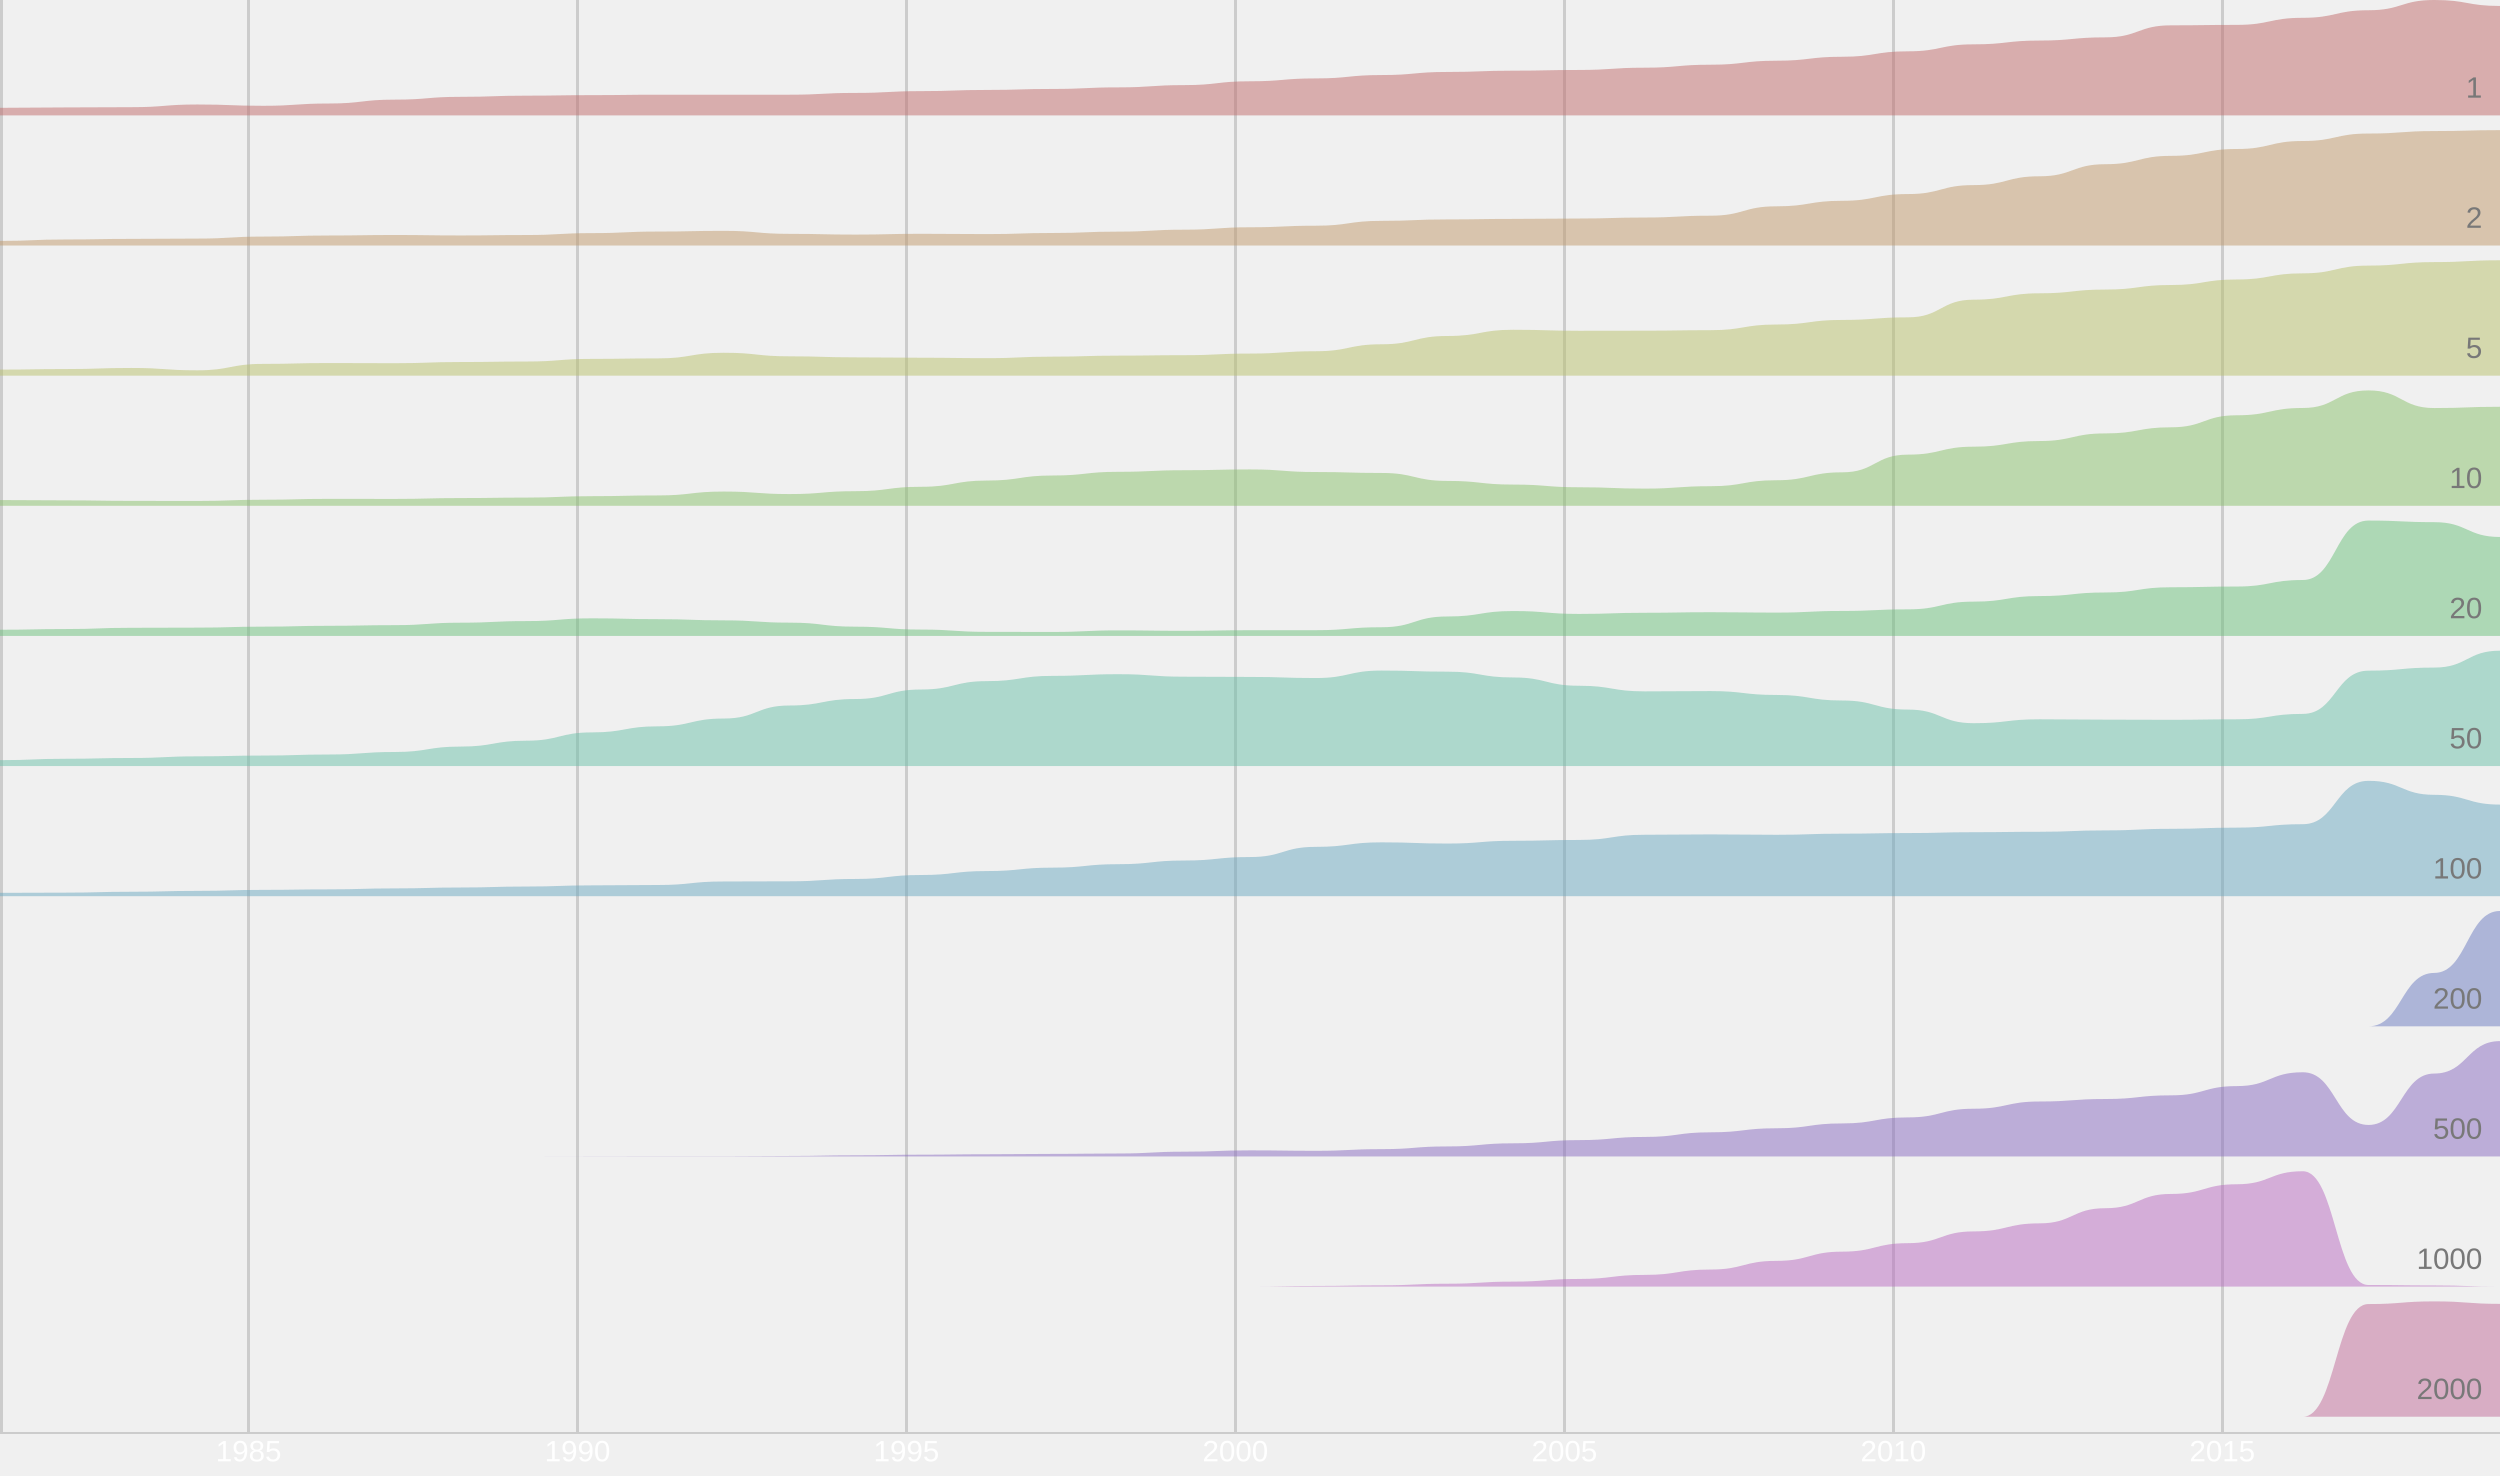
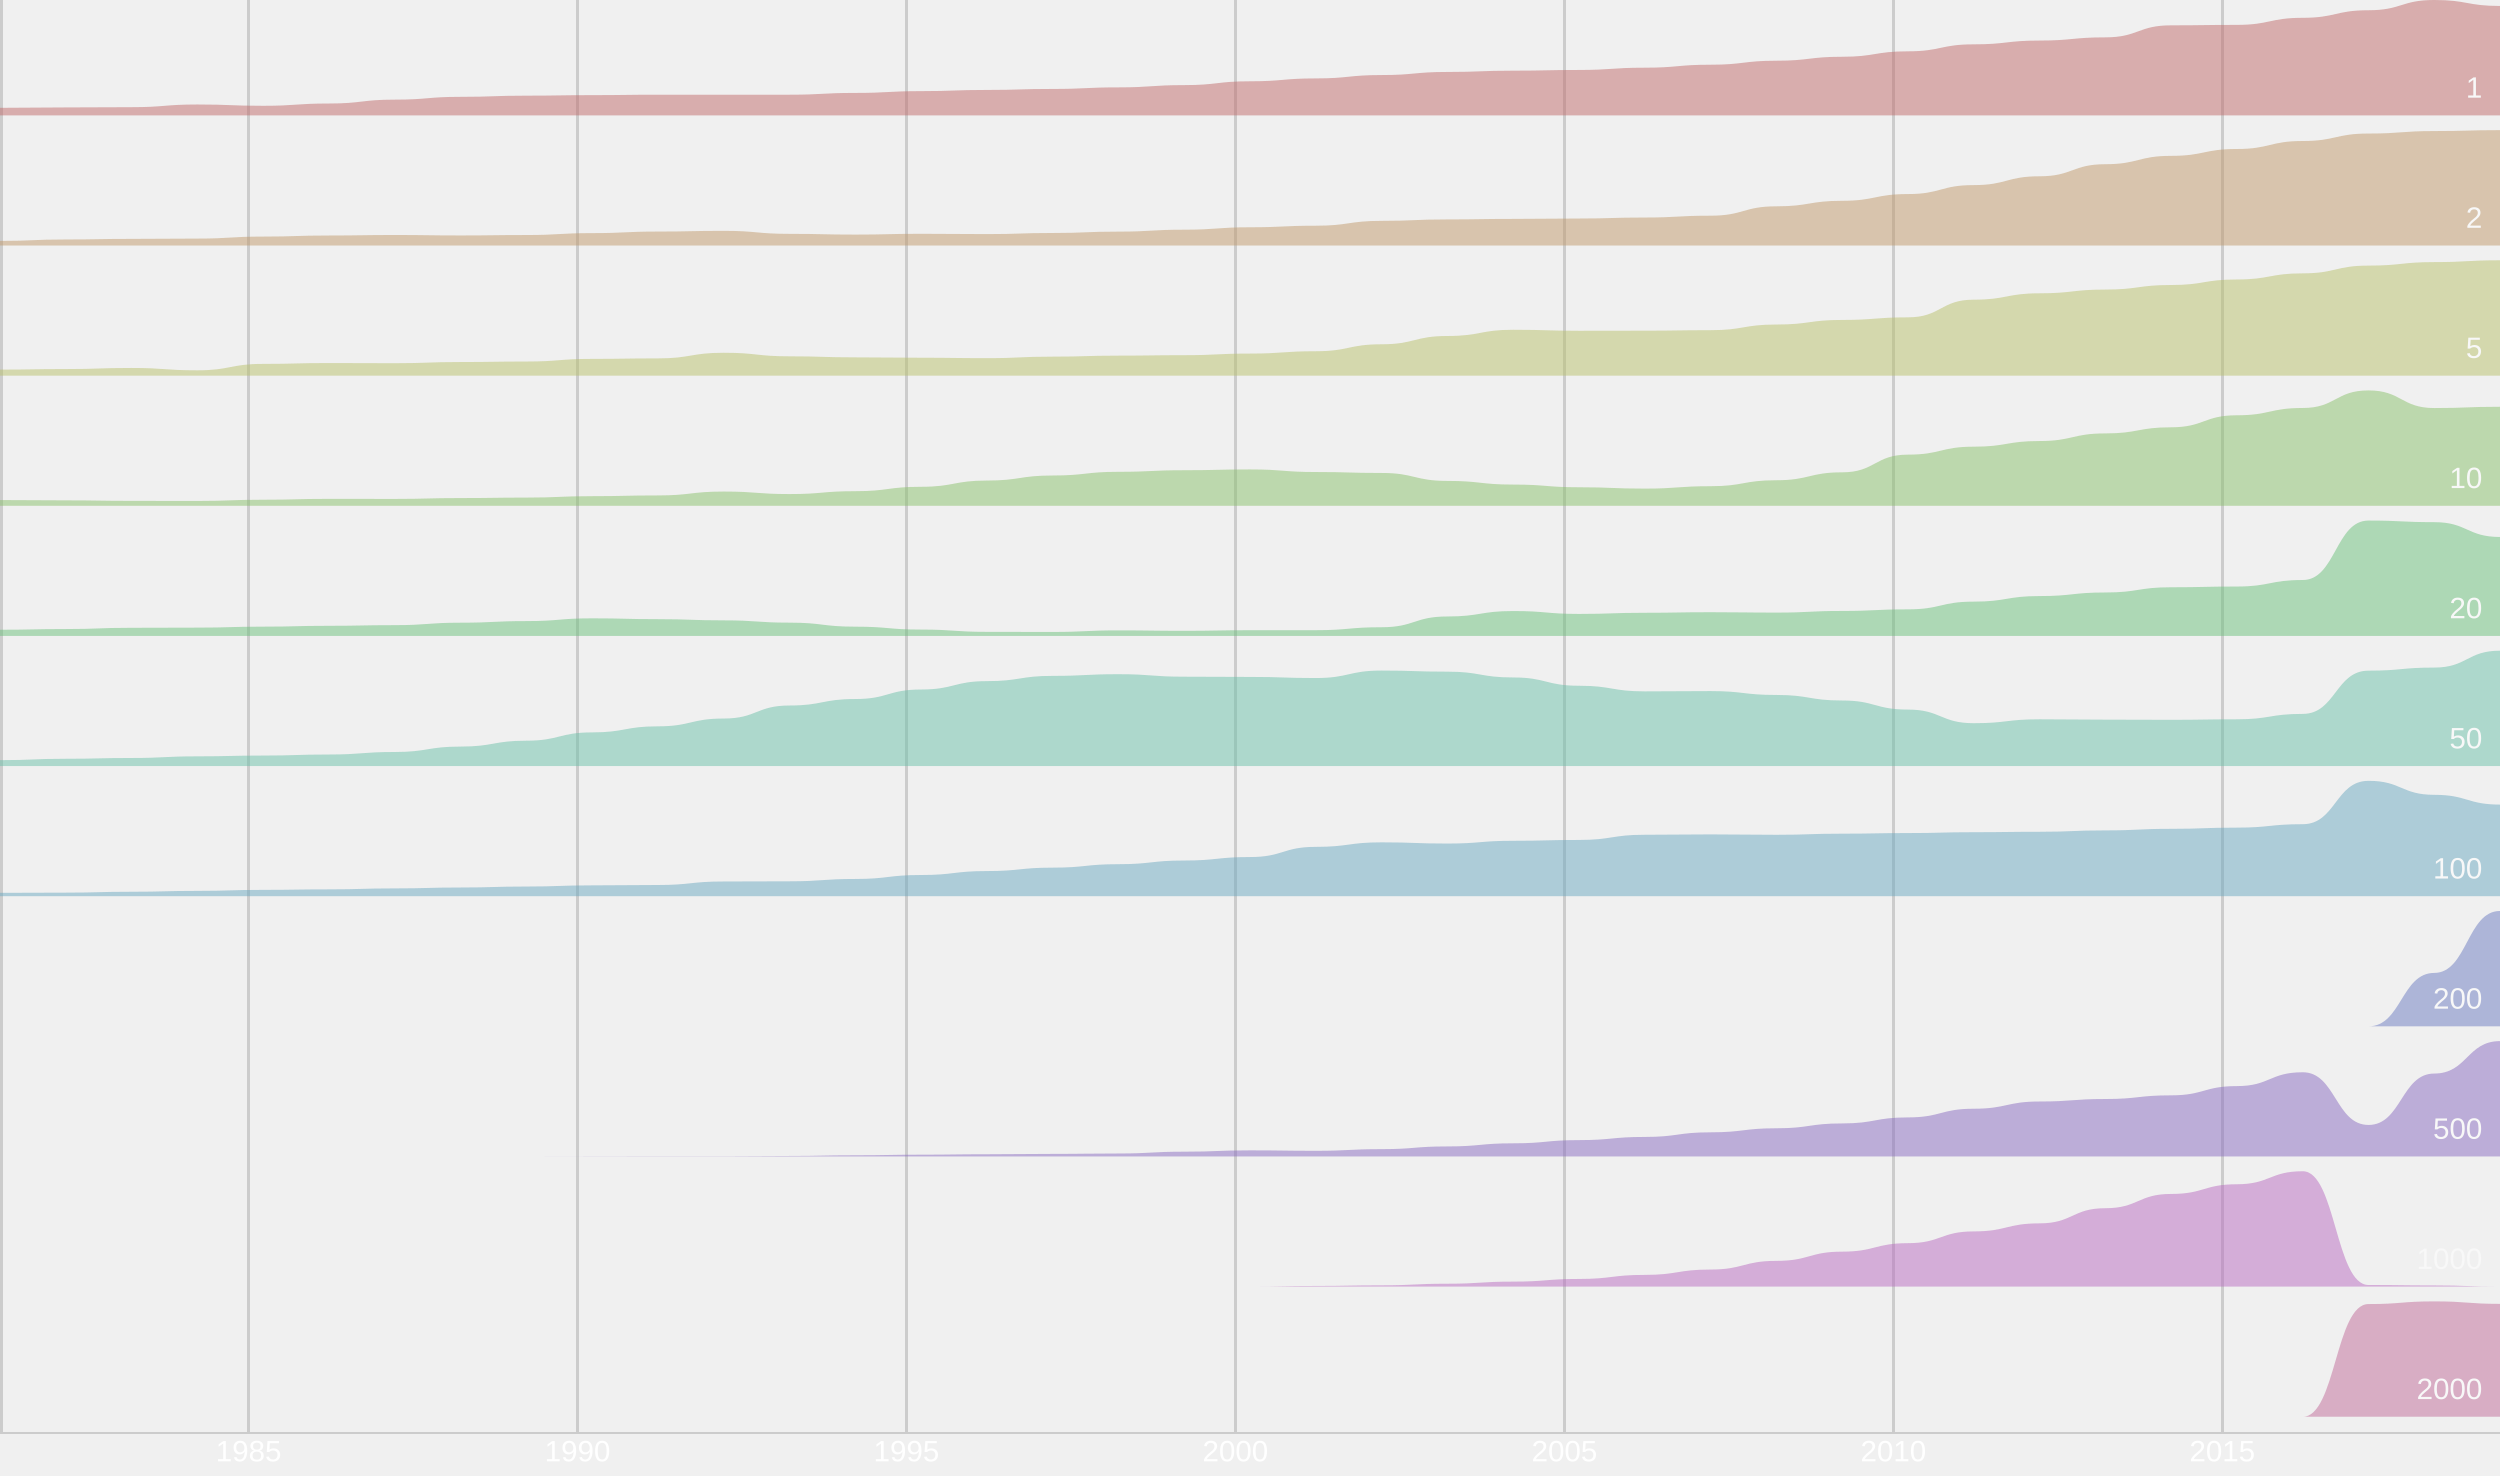
<svg xmlns="http://www.w3.org/2000/svg" width="847" height="500">
  <style>
    .flow{
      opacity: 0.5;
+       transition: opacity 0.5s;
    }
    .flow:hover{
      opacity: 1 !important;
    }
  </style>
  <g class="x axis" transform="translate(0,485)" fill="none" font-size="10" font-family="sans-serif" text-anchor="middle" style="stroke-width: 1px; font-size: 10px; font-family: Arial, Helvetica;">
    <path class="domain" stroke="#fff" d="M0.5,-485V0.5H847.5V-485" style="shape-rendering: crispedges; fill: none; stroke: rgb(204, 204, 204);" />
    <g class="tick" opacity="1" transform="translate(84.22966,0)">
      <line stroke="#fff" y2="-485" style="shape-rendering: crispedges; fill: none; stroke: rgb(204, 204, 204);" />
      <text fill="#fff" y="3" dy="0.71em">1985</text>
    </g>
    <g class="tick" opacity="1" transform="translate(195.6658,0)">
      <line stroke="#fff" y2="-485" style="shape-rendering: crispedges; fill: none; stroke: rgb(204, 204, 204);" />
      <text fill="#fff" y="3" dy="0.71em">1990</text>
    </g>
    <g class="tick" opacity="1" transform="translate(307.1019,0)">
      <line stroke="#fff" y2="-485" style="shape-rendering: crispedges; fill: none; stroke: rgb(204, 204, 204);" />
      <text fill="#fff" y="3" dy="0.71em">1995</text>
    </g>
    <g class="tick" opacity="1" transform="translate(418.538,0)">
      <line stroke="#fff" y2="-485" style="shape-rendering: crispedges; fill: none; stroke: rgb(204, 204, 204);" />
      <text fill="#fff" y="3" dy="0.71em">2000</text>
    </g>
    <g class="tick" opacity="1" transform="translate(530.0352,0)">
      <line stroke="#fff" y2="-485" style="shape-rendering: crispedges; fill: none; stroke: rgb(204, 204, 204);" />
      <text fill="#fff" y="3" dy="0.71em">2005</text>
    </g>
    <g class="tick" opacity="1" transform="translate(641.4713,0)">
      <line stroke="#fff" y2="-485" style="shape-rendering: crispedges; fill: none; stroke: rgb(204, 204, 204);" />
      <text fill="#fff" y="3" dy="0.71em">2010</text>
    </g>
    <g class="tick" opacity="1" transform="translate(752.9075,0)">
      <line stroke="#fff" y2="-485" style="shape-rendering: crispedges; fill: none; stroke: rgb(204, 204, 204);" />
      <text fill="#fff" y="3" dy="0.71em">2015</text>
    </g>
  </g>
  <g class="flow" title="1" transform="translate(0,0)">
    <path class="area" d="M0,36.527C11.138,36.527,11.138,36.394,22.275,36.394C33.413,36.394,33.413,36.313,44.55,36.313C55.718,36.313,55.718,35.4,66.886,35.4C78.024,35.4,78.024,35.842,89.161,35.842C100.299,35.842,100.299,35.068,111.436,35.068C122.574,35.068,122.574,33.757,133.711,33.757C144.879,33.757,144.879,32.807,156.047,32.807C167.185,32.807,167.185,32.409,178.322,32.409C189.46,32.409,189.46,32.232,200.597,32.232C211.735,32.232,211.735,32.085,222.872,32.085C234.04,32.085,234.04,32.085,245.208,32.085C256.346,32.085,256.346,32.085,267.483,32.085C278.621,32.085,278.621,31.48,289.758,31.48C300.896,31.48,300.896,30.876,312.033,30.876C323.201,30.876,323.201,30.471,334.369,30.471C345.507,30.471,345.507,30.132,356.644,30.132C367.782,30.132,367.782,29.602,378.919,29.602C390.057,29.602,390.057,28.836,401.194,28.836C412.362,28.836,412.362,27.539,423.531,27.539C434.668,27.539,434.668,26.566,445.806,26.566C456.943,26.566,456.943,25.425,468.081,25.425C479.218,25.425,479.218,24.378,490.356,24.378C501.524,24.378,501.524,23.944,512.692,23.944C523.829,23.944,523.829,23.701,534.967,23.701C546.104,23.701,546.104,22.934,557.242,22.934C568.379,22.934,568.379,21.925,579.517,21.925C590.685,21.925,590.685,20.57,601.853,20.57C612.99,20.57,612.99,19.229,624.128,19.229C635.265,19.229,635.265,17.387,646.403,17.387C657.54,17.387,657.54,15.022,668.678,15.022C679.846,15.022,679.846,13.74,691.014,13.74C702.151,13.74,702.151,12.657,713.289,12.657C724.426,12.657,724.426,8.583,735.564,8.583C746.701,8.583,746.701,8.428,757.839,8.428C769.007,8.428,769.007,6.034,780.175,6.034C791.312,6.034,791.312,3.47,802.45,3.47C813.587,3.47,813.587,0,824.725,0C835.862,0,835.862,2.019,847,2.019L847,39.091C835.862,39.091,835.862,39.091,824.725,39.091C813.587,39.091,813.587,39.091,802.45,39.091C791.312,39.091,791.312,39.091,780.175,39.091C769.007,39.091,769.007,39.091,757.839,39.091C746.701,39.091,746.701,39.091,735.564,39.091C724.426,39.091,724.426,39.091,713.289,39.091C702.151,39.091,702.151,39.091,691.014,39.091C679.846,39.091,679.846,39.091,668.678,39.091C657.54,39.091,657.54,39.091,646.403,39.091C635.265,39.091,635.265,39.091,624.128,39.091C612.99,39.091,612.99,39.091,601.853,39.091C590.685,39.091,590.685,39.091,579.517,39.091C568.379,39.091,568.379,39.091,557.242,39.091C546.104,39.091,546.104,39.091,534.967,39.091C523.829,39.091,523.829,39.091,512.692,39.091C501.524,39.091,501.524,39.091,490.356,39.091C479.218,39.091,479.218,39.091,468.081,39.091C456.943,39.091,456.943,39.091,445.806,39.091C434.668,39.091,434.668,39.091,423.531,39.091C412.362,39.091,412.362,39.091,401.194,39.091C390.057,39.091,390.057,39.091,378.919,39.091C367.782,39.091,367.782,39.091,356.644,39.091C345.507,39.091,345.507,39.091,334.369,39.091C323.201,39.091,323.201,39.091,312.033,39.091C300.896,39.091,300.896,39.091,289.758,39.091C278.621,39.091,278.621,39.091,267.483,39.091C256.346,39.091,256.346,39.091,245.208,39.091C234.04,39.091,234.04,39.091,222.872,39.091C211.735,39.091,211.735,39.091,200.597,39.091C189.46,39.091,189.46,39.091,178.322,39.091C167.185,39.091,167.185,39.091,156.047,39.091C144.879,39.091,144.879,39.091,133.711,39.091C122.574,39.091,122.574,39.091,111.436,39.091C100.299,39.091,100.299,39.091,89.161,39.091C78.024,39.091,78.024,39.091,66.886,39.091C55.718,39.091,55.718,39.091,44.55,39.091C33.413,39.091,33.413,39.091,22.275,39.091C11.138,39.091,11.138,39.091,0,39.091Z" style="fill: rgb(191, 105, 105);" />
-     <text x="841" y="33.091" style="font-size: 10px; fill: black; font-family: Arial, Helvetica; text-anchor: end;">1</text>
+     <text x="841" y="33.091" style="font-size: 10px; fill: #fff; font-family: Arial, Helvetica; text-anchor: end;">1</text>
  </g>
  <g class="flow" title="2" transform="translate(0,44.09091)">
    <path class="area" d="M0,37.529C11.138,37.529,11.138,37.043,22.275,37.043C33.413,37.043,33.413,36.84,44.55,36.84C55.718,36.84,55.718,36.74,66.886,36.74C78.024,36.74,78.024,36.061,89.161,36.061C100.299,36.061,100.299,35.696,111.436,35.696C122.574,35.696,122.574,35.523,133.711,35.523C144.879,35.523,144.879,35.68,156.047,35.68C167.185,35.68,167.185,35.534,178.322,35.534C189.46,35.534,189.46,34.891,200.597,34.891C211.735,34.891,211.735,34.359,222.872,34.359C234.04,34.359,234.04,34.118,245.208,34.118C256.346,34.118,256.346,35.137,267.483,35.137C278.621,35.137,278.621,35.388,289.758,35.388C300.896,35.388,300.896,35.116,312.033,35.116C323.201,35.116,323.201,35.22,334.369,35.22C345.507,35.22,345.507,34.844,356.644,34.844C367.782,34.844,367.782,34.38,378.919,34.38C390.057,34.38,390.057,33.727,401.194,33.727C412.362,33.727,412.362,32.907,423.531,32.907C434.668,32.907,434.668,32.379,445.806,32.379C456.943,32.379,456.943,30.734,468.081,30.734C479.218,30.734,479.218,30.248,490.356,30.248C501.524,30.248,501.524,30.07,512.692,30.07C523.829,30.07,523.829,29.94,534.967,29.94C546.104,29.94,546.104,29.605,557.242,29.605C568.379,29.605,568.379,28.984,579.517,28.984C590.685,28.984,590.685,25.808,601.853,25.808C612.99,25.808,612.99,23.938,624.128,23.938C635.265,23.938,635.265,21.656,646.403,21.656C657.54,21.656,657.54,18.621,668.678,18.621C679.846,18.621,679.846,15.633,691.014,15.633C702.151,15.633,702.151,11.543,713.289,11.543C724.426,11.543,724.426,8.712,735.564,8.712C746.701,8.712,746.701,6.388,757.839,6.388C769.007,6.388,769.007,3.682,780.175,3.682C791.312,3.682,791.312,1.149,802.45,1.149C813.587,1.149,813.587,0.313,824.725,0.313C835.862,0.313,835.862,0,847,0L847,39.091C835.862,39.091,835.862,39.091,824.725,39.091C813.587,39.091,813.587,39.091,802.45,39.091C791.312,39.091,791.312,39.091,780.175,39.091C769.007,39.091,769.007,39.091,757.839,39.091C746.701,39.091,746.701,39.091,735.564,39.091C724.426,39.091,724.426,39.091,713.289,39.091C702.151,39.091,702.151,39.091,691.014,39.091C679.846,39.091,679.846,39.091,668.678,39.091C657.54,39.091,657.54,39.091,646.403,39.091C635.265,39.091,635.265,39.091,624.128,39.091C612.99,39.091,612.99,39.091,601.853,39.091C590.685,39.091,590.685,39.091,579.517,39.091C568.379,39.091,568.379,39.091,557.242,39.091C546.104,39.091,546.104,39.091,534.967,39.091C523.829,39.091,523.829,39.091,512.692,39.091C501.524,39.091,501.524,39.091,490.356,39.091C479.218,39.091,479.218,39.091,468.081,39.091C456.943,39.091,456.943,39.091,445.806,39.091C434.668,39.091,434.668,39.091,423.531,39.091C412.362,39.091,412.362,39.091,401.194,39.091C390.057,39.091,390.057,39.091,378.919,39.091C367.782,39.091,367.782,39.091,356.644,39.091C345.507,39.091,345.507,39.091,334.369,39.091C323.201,39.091,323.201,39.091,312.033,39.091C300.896,39.091,300.896,39.091,289.758,39.091C278.621,39.091,278.621,39.091,267.483,39.091C256.346,39.091,256.346,39.091,245.208,39.091C234.04,39.091,234.04,39.091,222.872,39.091C211.735,39.091,211.735,39.091,200.597,39.091C189.46,39.091,189.46,39.091,178.322,39.091C167.185,39.091,167.185,39.091,156.047,39.091C144.879,39.091,144.879,39.091,133.711,39.091C122.574,39.091,122.574,39.091,111.436,39.091C100.299,39.091,100.299,39.091,89.161,39.091C78.024,39.091,78.024,39.091,66.886,39.091C55.718,39.091,55.718,39.091,44.55,39.091C33.413,39.091,33.413,39.091,22.275,39.091C11.138,39.091,11.138,39.091,0,39.091Z" style="fill: rgb(191, 152, 105);" />
-     <text x="841" y="33.091" style="font-size: 10px; fill: black; font-family: Arial, Helvetica; text-anchor: end;">2</text>
+     <text x="841" y="33.091" style="font-size: 10px; fill: #fff; font-family: Arial, Helvetica; text-anchor: end;">2</text>
  </g>
  <g class="flow" title="5" transform="translate(0,88.18182)">
    <path class="area" d="M0,37.042C11.138,37.042,11.138,36.854,22.275,36.854C33.413,36.854,33.413,36.483,44.55,36.483C55.718,36.483,55.718,37.281,66.886,37.281C78.024,37.281,78.024,35.103,89.161,35.103C100.299,35.103,100.299,34.815,111.436,34.815C122.574,34.815,122.574,34.876,133.711,34.876C144.879,34.876,144.879,34.472,156.047,34.472C167.185,34.472,167.185,34.301,178.322,34.301C189.46,34.301,189.46,33.406,200.597,33.406C211.735,33.406,211.735,33.241,222.872,33.241C234.04,33.241,234.04,31.334,245.208,31.334C256.346,31.334,256.346,32.54,267.483,32.54C278.621,32.54,278.621,32.892,289.758,32.892C300.896,32.892,300.896,33.015,312.033,33.015C323.201,33.015,323.201,33.163,334.369,33.163C345.507,33.163,345.507,32.646,356.644,32.646C367.782,32.646,367.782,32.307,378.919,32.307C390.057,32.307,390.057,32.155,401.194,32.155C412.362,32.155,412.362,31.606,423.531,31.606C434.668,31.606,434.668,30.817,445.806,30.817C456.943,30.817,456.943,28.461,468.081,28.461C479.218,28.461,479.218,25.652,490.356,25.652C501.524,25.652,501.524,23.542,512.692,23.542C523.829,23.542,523.829,23.884,534.967,23.884C546.104,23.884,546.104,23.852,557.242,23.852C568.379,23.852,568.379,23.684,579.517,23.684C590.685,23.684,590.685,21.767,601.853,21.767C612.99,21.767,612.99,20.213,624.128,20.213C635.265,20.213,635.265,19.334,646.403,19.334C657.54,19.334,657.54,13.348,668.678,13.348C679.846,13.348,679.846,11.189,691.014,11.189C702.151,11.189,702.151,9.922,713.289,9.922C724.426,9.922,724.426,8.377,735.564,8.377C746.701,8.377,746.701,6.506,757.839,6.506C769.007,6.506,769.007,4.428,780.175,4.428C791.312,4.428,791.312,1.807,802.45,1.807C813.587,1.807,813.587,0.617,824.725,0.617C835.862,0.617,835.862,0,847,0L847,39.091C835.862,39.091,835.862,39.091,824.725,39.091C813.587,39.091,813.587,39.091,802.45,39.091C791.312,39.091,791.312,39.091,780.175,39.091C769.007,39.091,769.007,39.091,757.839,39.091C746.701,39.091,746.701,39.091,735.564,39.091C724.426,39.091,724.426,39.091,713.289,39.091C702.151,39.091,702.151,39.091,691.014,39.091C679.846,39.091,679.846,39.091,668.678,39.091C657.54,39.091,657.54,39.091,646.403,39.091C635.265,39.091,635.265,39.091,624.128,39.091C612.99,39.091,612.99,39.091,601.853,39.091C590.685,39.091,590.685,39.091,579.517,39.091C568.379,39.091,568.379,39.091,557.242,39.091C546.104,39.091,546.104,39.091,534.967,39.091C523.829,39.091,523.829,39.091,512.692,39.091C501.524,39.091,501.524,39.091,490.356,39.091C479.218,39.091,479.218,39.091,468.081,39.091C456.943,39.091,456.943,39.091,445.806,39.091C434.668,39.091,434.668,39.091,423.531,39.091C412.362,39.091,412.362,39.091,401.194,39.091C390.057,39.091,390.057,39.091,378.919,39.091C367.782,39.091,367.782,39.091,356.644,39.091C345.507,39.091,345.507,39.091,334.369,39.091C323.201,39.091,323.201,39.091,312.033,39.091C300.896,39.091,300.896,39.091,289.758,39.091C278.621,39.091,278.621,39.091,267.483,39.091C256.346,39.091,256.346,39.091,245.208,39.091C234.04,39.091,234.04,39.091,222.872,39.091C211.735,39.091,211.735,39.091,200.597,39.091C189.46,39.091,189.46,39.091,178.322,39.091C167.185,39.091,167.185,39.091,156.047,39.091C144.879,39.091,144.879,39.091,133.711,39.091C122.574,39.091,122.574,39.091,111.436,39.091C100.299,39.091,100.299,39.091,89.161,39.091C78.024,39.091,78.024,39.091,66.886,39.091C55.718,39.091,55.718,39.091,44.55,39.091C33.413,39.091,33.413,39.091,22.275,39.091C11.138,39.091,11.138,39.091,0,39.091Z" style="fill: rgb(183, 191, 105);" />
-     <text x="841" y="33.091" style="font-size: 10px; fill: black; font-family: Arial, Helvetica; text-anchor: end;">5</text>
+     <text x="841" y="33.091" style="font-size: 10px; fill: #fff; font-family: Arial, Helvetica; text-anchor: end;">5</text>
  </g>
  <g class="flow" title="10" transform="translate(0,132.2727)">
    <path class="area" d="M0,37.145C11.138,37.145,11.138,37.244,22.275,37.244C33.413,37.244,33.413,37.423,44.55,37.423C55.718,37.423,55.718,37.449,66.886,37.449C78.024,37.449,78.024,37.034,89.161,37.034C100.299,37.034,100.299,36.738,111.436,36.738C122.574,36.738,122.574,36.762,133.711,36.762C144.879,36.762,144.879,36.47,156.047,36.47C167.185,36.47,167.185,36.311,178.322,36.311C189.46,36.311,189.46,35.83,200.597,35.83C211.735,35.83,211.735,35.579,222.872,35.579C234.04,35.579,234.04,34.265,245.208,34.265C256.346,34.265,256.346,35.115,267.483,35.115C278.621,35.115,278.621,34.142,289.758,34.142C300.896,34.142,300.896,32.649,312.033,32.649C323.201,32.649,323.201,30.538,334.369,30.538C345.507,30.538,345.507,28.827,356.644,28.827C367.782,28.827,367.782,27.575,378.919,27.575C390.057,27.575,390.057,27.039,401.194,27.039C412.362,27.039,412.362,26.768,423.531,26.768C434.668,26.768,434.668,27.646,445.806,27.646C456.943,27.646,456.943,27.968,468.081,27.968C479.218,27.968,479.218,30.659,490.356,30.659C501.524,30.659,501.524,31.9,512.692,31.9C523.829,31.9,523.829,32.81,534.967,32.81C546.104,32.81,546.104,33.27,557.242,33.27C568.379,33.27,568.379,32.453,579.517,32.453C590.685,32.453,590.685,30.432,601.853,30.432C612.99,30.432,612.99,27.751,624.128,27.751C635.265,27.751,635.265,21.755,646.403,21.755C657.54,21.755,657.54,19.062,668.678,19.062C679.846,19.062,679.846,17.148,691.014,17.148C702.151,17.148,702.151,14.565,713.289,14.565C724.426,14.565,724.426,12.496,735.564,12.496C746.701,12.496,746.701,8.423,757.839,8.423C769.007,8.423,769.007,5.952,780.175,5.952C791.312,5.952,791.312,0,802.45,0C813.587,0,813.587,5.974,824.725,5.974C835.862,5.974,835.862,5.537,847,5.537L847,39.091C835.862,39.091,835.862,39.091,824.725,39.091C813.587,39.091,813.587,39.091,802.45,39.091C791.312,39.091,791.312,39.091,780.175,39.091C769.007,39.091,769.007,39.091,757.839,39.091C746.701,39.091,746.701,39.091,735.564,39.091C724.426,39.091,724.426,39.091,713.289,39.091C702.151,39.091,702.151,39.091,691.014,39.091C679.846,39.091,679.846,39.091,668.678,39.091C657.54,39.091,657.54,39.091,646.403,39.091C635.265,39.091,635.265,39.091,624.128,39.091C612.99,39.091,612.99,39.091,601.853,39.091C590.685,39.091,590.685,39.091,579.517,39.091C568.379,39.091,568.379,39.091,557.242,39.091C546.104,39.091,546.104,39.091,534.967,39.091C523.829,39.091,523.829,39.091,512.692,39.091C501.524,39.091,501.524,39.091,490.356,39.091C479.218,39.091,479.218,39.091,468.081,39.091C456.943,39.091,456.943,39.091,445.806,39.091C434.668,39.091,434.668,39.091,423.531,39.091C412.362,39.091,412.362,39.091,401.194,39.091C390.057,39.091,390.057,39.091,378.919,39.091C367.782,39.091,367.782,39.091,356.644,39.091C345.507,39.091,345.507,39.091,334.369,39.091C323.201,39.091,323.201,39.091,312.033,39.091C300.896,39.091,300.896,39.091,289.758,39.091C278.621,39.091,278.621,39.091,267.483,39.091C256.346,39.091,256.346,39.091,245.208,39.091C234.04,39.091,234.04,39.091,222.872,39.091C211.735,39.091,211.735,39.091,200.597,39.091C189.46,39.091,189.46,39.091,178.322,39.091C167.185,39.091,167.185,39.091,156.047,39.091C144.879,39.091,144.879,39.091,133.711,39.091C122.574,39.091,122.574,39.091,111.436,39.091C100.299,39.091,100.299,39.091,89.161,39.091C78.024,39.091,78.024,39.091,66.886,39.091C55.718,39.091,55.718,39.091,44.55,39.091C33.413,39.091,33.413,39.091,22.275,39.091C11.138,39.091,11.138,39.091,0,39.091Z" style="fill: rgb(136, 191, 105);" />
-     <text x="841" y="33.091" style="font-size: 10px; fill: black; font-family: Arial, Helvetica; text-anchor: end;">10</text>
+     <text x="841" y="33.091" style="font-size: 10px; fill: #fff; font-family: Arial, Helvetica; text-anchor: end;">10</text>
  </g>
  <g class="flow" title="20" transform="translate(0,176.3636)">
    <path class="area" d="M0,36.993C11.138,36.993,11.138,36.755,22.275,36.755C33.413,36.755,33.413,36.333,44.55,36.333C55.718,36.333,55.718,36.276,66.886,36.276C78.024,36.276,78.024,35.943,89.161,35.943C100.299,35.943,100.299,35.658,111.436,35.658C122.574,35.658,122.574,35.437,133.711,35.437C144.879,35.437,144.879,34.606,156.047,34.606C167.185,34.606,167.185,34.063,178.322,34.063C189.46,34.063,189.46,33.126,200.597,33.126C211.735,33.126,211.735,33.411,222.872,33.411C234.04,33.411,234.04,33.813,245.208,33.813C256.346,33.813,256.346,34.588,267.483,34.588C278.621,34.588,278.621,35.952,289.758,35.952C300.896,35.952,300.896,36.936,312.033,36.936C323.201,36.936,323.201,37.709,334.369,37.709C345.507,37.709,345.507,37.738,356.644,37.738C367.782,37.738,367.782,37.207,378.919,37.207C390.057,37.207,390.057,37.361,401.194,37.361C412.362,37.361,412.362,37.147,423.531,37.147C434.668,37.147,434.668,37.144,445.806,37.144C456.943,37.144,456.943,36.145,468.081,36.145C479.218,36.145,479.218,32.5,490.356,32.5C501.524,32.5,501.524,30.657,512.692,30.657C523.829,30.657,523.829,31.633,534.967,31.633C546.104,31.633,546.104,31.246,557.242,31.246C568.379,31.246,568.379,31.051,579.517,31.051C590.685,31.051,590.685,31.186,601.853,31.186C612.99,31.186,612.99,30.626,624.128,30.626C635.265,30.626,635.265,30.084,646.403,30.084C657.54,30.084,657.54,27.469,668.678,27.469C679.846,27.469,679.846,25.583,691.014,25.583C702.151,25.583,702.151,24.37,713.289,24.37C724.426,24.37,724.426,22.602,735.564,22.602C746.701,22.602,746.701,22.352,757.839,22.352C769.007,22.352,769.007,20.143,780.175,20.143C791.312,20.143,791.312,0,802.45,0C813.587,0,813.587,0.545,824.725,0.545C835.862,0.545,835.862,5.561,847,5.561L847,39.091C835.862,39.091,835.862,39.091,824.725,39.091C813.587,39.091,813.587,39.091,802.45,39.091C791.312,39.091,791.312,39.091,780.175,39.091C769.007,39.091,769.007,39.091,757.839,39.091C746.701,39.091,746.701,39.091,735.564,39.091C724.426,39.091,724.426,39.091,713.289,39.091C702.151,39.091,702.151,39.091,691.014,39.091C679.846,39.091,679.846,39.091,668.678,39.091C657.54,39.091,657.54,39.091,646.403,39.091C635.265,39.091,635.265,39.091,624.128,39.091C612.99,39.091,612.99,39.091,601.853,39.091C590.685,39.091,590.685,39.091,579.517,39.091C568.379,39.091,568.379,39.091,557.242,39.091C546.104,39.091,546.104,39.091,534.967,39.091C523.829,39.091,523.829,39.091,512.692,39.091C501.524,39.091,501.524,39.091,490.356,39.091C479.218,39.091,479.218,39.091,468.081,39.091C456.943,39.091,456.943,39.091,445.806,39.091C434.668,39.091,434.668,39.091,423.531,39.091C412.362,39.091,412.362,39.091,401.194,39.091C390.057,39.091,390.057,39.091,378.919,39.091C367.782,39.091,367.782,39.091,356.644,39.091C345.507,39.091,345.507,39.091,334.369,39.091C323.201,39.091,323.201,39.091,312.033,39.091C300.896,39.091,300.896,39.091,289.758,39.091C278.621,39.091,278.621,39.091,267.483,39.091C256.346,39.091,256.346,39.091,245.208,39.091C234.04,39.091,234.04,39.091,222.872,39.091C211.735,39.091,211.735,39.091,200.597,39.091C189.46,39.091,189.46,39.091,178.322,39.091C167.185,39.091,167.185,39.091,156.047,39.091C144.879,39.091,144.879,39.091,133.711,39.091C122.574,39.091,122.574,39.091,111.436,39.091C100.299,39.091,100.299,39.091,89.161,39.091C78.024,39.091,78.024,39.091,66.886,39.091C55.718,39.091,55.718,39.091,44.55,39.091C33.413,39.091,33.413,39.091,22.275,39.091C11.138,39.091,11.138,39.091,0,39.091Z" style="fill: rgb(105, 191, 121);" />
-     <text x="841" y="33.091" style="font-size: 10px; fill: black; font-family: Arial, Helvetica; text-anchor: end;">20</text>
+     <text x="841" y="33.091" style="font-size: 10px; fill: #fff; font-family: Arial, Helvetica; text-anchor: end;">20</text>
  </g>
  <g class="flow" title="50" transform="translate(0,220.4545)">
    <path class="area" d="M0,37.086C11.138,37.086,11.138,36.615,22.275,36.615C33.413,36.615,33.413,36.349,44.55,36.349C55.718,36.349,55.718,35.795,66.886,35.795C78.024,35.795,78.024,35.528,89.161,35.528C100.299,35.528,100.299,35.173,111.436,35.173C122.574,35.173,122.574,34.322,133.711,34.322C144.879,34.322,144.879,32.486,156.047,32.486C167.185,32.486,167.185,30.493,178.322,30.493C189.46,30.493,189.46,27.681,200.597,27.681C211.735,27.681,211.735,25.628,222.872,25.628C234.04,25.628,234.04,22.985,245.208,22.985C256.346,22.985,256.346,18.57,267.483,18.57C278.621,18.57,278.621,16.376,289.758,16.376C300.896,16.376,300.896,13.152,312.033,13.152C323.201,13.152,323.201,10.315,334.369,10.315C345.507,10.315,345.507,8.53,356.644,8.53C367.782,8.53,367.782,7.964,378.919,7.964C390.057,7.964,390.057,8.809,401.194,8.809C412.362,8.809,412.362,8.887,423.531,8.887C434.668,8.887,434.668,9.261,445.806,9.261C456.943,9.261,456.943,6.732,468.081,6.732C479.218,6.732,479.218,7.104,490.356,7.104C501.524,7.104,501.524,9.071,512.692,9.071C523.829,9.071,523.829,11.876,534.967,11.876C546.104,11.876,546.104,13.784,557.242,13.784C568.379,13.784,568.379,13.685,579.517,13.685C590.685,13.685,590.685,14.997,601.853,14.997C612.99,14.997,612.99,16.876,624.128,16.876C635.265,16.876,635.265,19.951,646.403,19.951C657.54,19.951,657.54,24.566,668.678,24.566C679.846,24.566,679.846,23.241,691.014,23.241C702.151,23.241,702.151,23.362,713.289,23.362C724.426,23.362,724.426,23.419,735.564,23.419C746.701,23.419,746.701,23.243,757.839,23.243C769.007,23.243,769.007,21.412,780.175,21.412C791.312,21.412,791.312,6.765,802.45,6.765C813.587,6.765,813.587,5.719,824.725,5.719C835.862,5.719,835.862,0,847,0L847,39.091C835.862,39.091,835.862,39.091,824.725,39.091C813.587,39.091,813.587,39.091,802.45,39.091C791.312,39.091,791.312,39.091,780.175,39.091C769.007,39.091,769.007,39.091,757.839,39.091C746.701,39.091,746.701,39.091,735.564,39.091C724.426,39.091,724.426,39.091,713.289,39.091C702.151,39.091,702.151,39.091,691.014,39.091C679.846,39.091,679.846,39.091,668.678,39.091C657.54,39.091,657.54,39.091,646.403,39.091C635.265,39.091,635.265,39.091,624.128,39.091C612.99,39.091,612.99,39.091,601.853,39.091C590.685,39.091,590.685,39.091,579.517,39.091C568.379,39.091,568.379,39.091,557.242,39.091C546.104,39.091,546.104,39.091,534.967,39.091C523.829,39.091,523.829,39.091,512.692,39.091C501.524,39.091,501.524,39.091,490.356,39.091C479.218,39.091,479.218,39.091,468.081,39.091C456.943,39.091,456.943,39.091,445.806,39.091C434.668,39.091,434.668,39.091,423.531,39.091C412.362,39.091,412.362,39.091,401.194,39.091C390.057,39.091,390.057,39.091,378.919,39.091C367.782,39.091,367.782,39.091,356.644,39.091C345.507,39.091,345.507,39.091,334.369,39.091C323.201,39.091,323.201,39.091,312.033,39.091C300.896,39.091,300.896,39.091,289.758,39.091C278.621,39.091,278.621,39.091,267.483,39.091C256.346,39.091,256.346,39.091,245.208,39.091C234.04,39.091,234.04,39.091,222.872,39.091C211.735,39.091,211.735,39.091,200.597,39.091C189.46,39.091,189.46,39.091,178.322,39.091C167.185,39.091,167.185,39.091,156.047,39.091C144.879,39.091,144.879,39.091,133.711,39.091C122.574,39.091,122.574,39.091,111.436,39.091C100.299,39.091,100.299,39.091,89.161,39.091C78.024,39.091,78.024,39.091,66.886,39.091C55.718,39.091,55.718,39.091,44.55,39.091C33.413,39.091,33.413,39.091,22.275,39.091C11.138,39.091,11.138,39.091,0,39.091Z" style="fill: rgb(105, 191, 167);" />
-     <text x="841" y="33.091" style="font-size: 10px; fill: black; font-family: Arial, Helvetica; text-anchor: end;">50</text>
+     <text x="841" y="33.091" style="font-size: 10px; fill: #fff; font-family: Arial, Helvetica; text-anchor: end;">50</text>
  </g>
  <g class="flow" title="100" transform="translate(0,264.5455)">
    <path class="area" d="M0,37.946C11.138,37.946,11.138,37.88,22.275,37.88C33.413,37.88,33.413,37.579,44.55,37.579C55.718,37.579,55.718,37.283,66.886,37.283C78.024,37.283,78.024,36.941,89.161,36.941C100.299,36.941,100.299,36.769,111.436,36.769C122.574,36.769,122.574,36.444,133.711,36.444C144.879,36.444,144.879,36.141,156.047,36.141C167.185,36.141,167.185,35.811,178.322,35.811C189.46,35.811,189.46,35.414,200.597,35.414C211.735,35.414,211.735,35.292,222.872,35.292C234.04,35.292,234.04,34.102,245.208,34.102C256.346,34.102,256.346,34.04,267.483,34.04C278.621,34.04,278.621,33.248,289.758,33.248C300.896,33.248,300.896,31.907,312.033,31.907C323.201,31.907,323.201,30.57,334.369,30.57C345.507,30.57,345.507,29.411,356.644,29.411C367.782,29.411,367.782,28.242,378.919,28.242C390.057,28.242,390.057,26.999,401.194,26.999C412.362,26.999,412.362,25.819,423.531,25.819C434.668,25.819,434.668,22.369,445.806,22.369C456.943,22.369,456.943,20.838,468.081,20.838C479.218,20.838,479.218,21.249,490.356,21.249C501.524,21.249,501.524,20.312,512.692,20.312C523.829,20.312,523.829,20.028,534.967,20.028C546.104,20.028,546.104,18.272,557.242,18.272C568.379,18.272,568.379,18.147,579.517,18.147C590.685,18.147,590.685,18.281,601.853,18.281C612.99,18.281,612.99,17.902,624.128,17.902C635.265,17.902,635.265,17.696,646.403,17.696C657.54,17.696,657.54,17.405,668.678,17.405C679.846,17.405,679.846,17.259,691.014,17.259C702.151,17.259,702.151,16.792,713.289,16.792C724.426,16.792,724.426,16.26,735.564,16.26C746.701,16.26,746.701,15.855,757.839,15.855C769.007,15.855,769.007,14.693,780.175,14.693C791.312,14.693,791.312,0,802.45,0C813.587,0,813.587,4.74,824.725,4.74C835.862,4.74,835.862,8.051,847,8.051L847,39.091C835.862,39.091,835.862,39.091,824.725,39.091C813.587,39.091,813.587,39.091,802.45,39.091C791.312,39.091,791.312,39.091,780.175,39.091C769.007,39.091,769.007,39.091,757.839,39.091C746.701,39.091,746.701,39.091,735.564,39.091C724.426,39.091,724.426,39.091,713.289,39.091C702.151,39.091,702.151,39.091,691.014,39.091C679.846,39.091,679.846,39.091,668.678,39.091C657.54,39.091,657.54,39.091,646.403,39.091C635.265,39.091,635.265,39.091,624.128,39.091C612.99,39.091,612.99,39.091,601.853,39.091C590.685,39.091,590.685,39.091,579.517,39.091C568.379,39.091,568.379,39.091,557.242,39.091C546.104,39.091,546.104,39.091,534.967,39.091C523.829,39.091,523.829,39.091,512.692,39.091C501.524,39.091,501.524,39.091,490.356,39.091C479.218,39.091,479.218,39.091,468.081,39.091C456.943,39.091,456.943,39.091,445.806,39.091C434.668,39.091,434.668,39.091,423.531,39.091C412.362,39.091,412.362,39.091,401.194,39.091C390.057,39.091,390.057,39.091,378.919,39.091C367.782,39.091,367.782,39.091,356.644,39.091C345.507,39.091,345.507,39.091,334.369,39.091C323.201,39.091,323.201,39.091,312.033,39.091C300.896,39.091,300.896,39.091,289.758,39.091C278.621,39.091,278.621,39.091,267.483,39.091C256.346,39.091,256.346,39.091,245.208,39.091C234.04,39.091,234.04,39.091,222.872,39.091C211.735,39.091,211.735,39.091,200.597,39.091C189.46,39.091,189.46,39.091,178.322,39.091C167.185,39.091,167.185,39.091,156.047,39.091C144.879,39.091,144.879,39.091,133.711,39.091C122.574,39.091,122.574,39.091,111.436,39.091C100.299,39.091,100.299,39.091,89.161,39.091C78.024,39.091,78.024,39.091,66.886,39.091C55.718,39.091,55.718,39.091,44.55,39.091C33.413,39.091,33.413,39.091,22.275,39.091C11.138,39.091,11.138,39.091,0,39.091Z" style="fill: rgb(105, 167, 191);" />
-     <text x="841" y="33.091" style="font-size: 10px; fill: black; font-family: Arial, Helvetica; text-anchor: end;">100</text>
+     <text x="841" y="33.091" style="font-size: 10px; fill: #fff; font-family: Arial, Helvetica; text-anchor: end;">100</text>
  </g>
  <g class="flow" title="200" transform="translate(0,308.6364)">
    <path class="area" d="M0,39.091C11.138,39.091,11.138,39.091,22.275,39.091C33.413,39.091,33.413,39.091,44.55,39.091C55.718,39.091,55.718,39.091,66.886,39.091C78.024,39.091,78.024,39.091,89.161,39.091C100.299,39.091,100.299,39.091,111.436,39.091C122.574,39.091,122.574,39.091,133.711,39.091C144.879,39.091,144.879,39.091,156.047,39.091C167.185,39.091,167.185,39.091,178.322,39.091C189.46,39.091,189.46,39.091,200.597,39.091C211.735,39.091,211.735,39.091,222.872,39.091C234.04,39.091,234.04,39.091,245.208,39.091C256.346,39.091,256.346,39.091,267.483,39.091C278.621,39.091,278.621,39.091,289.758,39.091C300.896,39.091,300.896,39.091,312.033,39.091C323.201,39.091,323.201,39.091,334.369,39.091C345.507,39.091,345.507,39.091,356.644,39.091C367.782,39.091,367.782,39.091,378.919,39.091C390.057,39.091,390.057,39.091,401.194,39.091C412.362,39.091,412.362,39.091,423.531,39.091C434.668,39.091,434.668,39.091,445.806,39.091C456.943,39.091,456.943,39.091,468.081,39.091C479.218,39.091,479.218,39.091,490.356,39.091C501.524,39.091,501.524,39.091,512.692,39.091C523.829,39.091,523.829,39.091,534.967,39.091C546.104,39.091,546.104,39.091,557.242,39.091C568.379,39.091,568.379,39.091,579.517,39.091C590.685,39.091,590.685,39.091,601.853,39.091C612.99,39.091,612.99,39.091,624.128,39.091C635.265,39.091,635.265,39.091,646.403,39.091C657.54,39.091,657.54,39.091,668.678,39.091C679.846,39.091,679.846,39.091,691.014,39.091C702.151,39.091,702.151,39.091,713.289,39.091C724.426,39.091,724.426,39.091,735.564,39.091C746.701,39.091,746.701,39.091,757.839,39.091C769.007,39.091,769.007,39.091,780.175,39.091C791.312,39.091,791.312,39.091,802.45,39.091C813.587,39.091,813.587,20.988,824.725,20.988C835.862,20.988,835.862,0,847,0L847,39.091C835.862,39.091,835.862,39.091,824.725,39.091C813.587,39.091,813.587,39.091,802.45,39.091C791.312,39.091,791.312,39.091,780.175,39.091C769.007,39.091,769.007,39.091,757.839,39.091C746.701,39.091,746.701,39.091,735.564,39.091C724.426,39.091,724.426,39.091,713.289,39.091C702.151,39.091,702.151,39.091,691.014,39.091C679.846,39.091,679.846,39.091,668.678,39.091C657.54,39.091,657.54,39.091,646.403,39.091C635.265,39.091,635.265,39.091,624.128,39.091C612.99,39.091,612.99,39.091,601.853,39.091C590.685,39.091,590.685,39.091,579.517,39.091C568.379,39.091,568.379,39.091,557.242,39.091C546.104,39.091,546.104,39.091,534.967,39.091C523.829,39.091,523.829,39.091,512.692,39.091C501.524,39.091,501.524,39.091,490.356,39.091C479.218,39.091,479.218,39.091,468.081,39.091C456.943,39.091,456.943,39.091,445.806,39.091C434.668,39.091,434.668,39.091,423.531,39.091C412.362,39.091,412.362,39.091,401.194,39.091C390.057,39.091,390.057,39.091,378.919,39.091C367.782,39.091,367.782,39.091,356.644,39.091C345.507,39.091,345.507,39.091,334.369,39.091C323.201,39.091,323.201,39.091,312.033,39.091C300.896,39.091,300.896,39.091,289.758,39.091C278.621,39.091,278.621,39.091,267.483,39.091C256.346,39.091,256.346,39.091,245.208,39.091C234.04,39.091,234.04,39.091,222.872,39.091C211.735,39.091,211.735,39.091,200.597,39.091C189.46,39.091,189.46,39.091,178.322,39.091C167.185,39.091,167.185,39.091,156.047,39.091C144.879,39.091,144.879,39.091,133.711,39.091C122.574,39.091,122.574,39.091,111.436,39.091C100.299,39.091,100.299,39.091,89.161,39.091C78.024,39.091,78.024,39.091,66.886,39.091C55.718,39.091,55.718,39.091,44.55,39.091C33.413,39.091,33.413,39.091,22.275,39.091C11.138,39.091,11.138,39.091,0,39.091Z" style="fill: rgb(105, 121, 191);" />
-     <text x="841" y="33.091" style="font-size: 10px; fill: black; font-family: Arial, Helvetica; text-anchor: end;">200</text>
+     <text x="841" y="33.091" style="font-size: 10px; fill: #fff; font-family: Arial, Helvetica; text-anchor: end;">200</text>
  </g>
  <g class="flow" title="500" transform="translate(0,352.7273)">
    <path class="area" d="M0,39.091C11.138,39.091,11.138,39.091,22.275,39.091C33.413,39.091,33.413,39.091,44.55,39.091C55.718,39.091,55.718,39.091,66.886,39.091C78.024,39.091,78.024,39.091,89.161,39.091C100.299,39.091,100.299,39.091,111.436,39.091C122.574,39.091,122.574,39.091,133.711,39.091C144.879,39.091,144.879,39.084,156.047,39.084C167.185,39.084,167.185,39.083,178.322,39.083C189.46,39.083,189.46,39.045,200.597,39.045C211.735,39.045,211.735,39.012,222.872,39.012C234.04,39.012,234.04,39.024,245.208,39.024C256.346,39.024,256.346,38.913,267.483,38.913C278.621,38.913,278.621,38.68,289.758,38.68C300.896,38.68,300.896,38.478,312.033,38.478C323.201,38.478,323.201,38.333,334.369,38.333C345.507,38.333,345.507,38.209,356.644,38.209C367.782,38.209,367.782,38.074,378.919,38.074C390.057,38.074,390.057,37.462,401.194,37.462C412.362,37.462,412.362,37.011,423.531,37.011C434.668,37.011,434.668,37.167,445.806,37.167C456.943,37.167,456.943,36.602,468.081,36.602C479.218,36.602,479.218,35.682,490.356,35.682C501.524,35.682,501.524,34.624,512.692,34.624C523.829,34.624,523.829,33.542,534.967,33.542C546.104,33.542,546.104,32.466,557.242,32.466C568.379,32.466,568.379,30.901,579.517,30.901C590.685,30.901,590.685,29.531,601.853,29.531C612.99,29.531,612.99,27.889,624.128,27.889C635.265,27.889,635.265,25.848,646.403,25.848C657.54,25.848,657.54,22.911,668.678,22.911C679.846,22.911,679.846,20.459,691.014,20.459C702.151,20.459,702.151,19.618,713.289,19.618C724.426,19.618,724.426,18.372,735.564,18.372C746.701,18.372,746.701,15.242,757.839,15.242C769.007,15.242,769.007,10.555,780.175,10.555C791.312,10.555,791.312,28.405,802.45,28.405C813.587,28.405,813.587,10.989,824.725,10.989C835.862,10.989,835.862,0,847,0L847,39.091C835.862,39.091,835.862,39.091,824.725,39.091C813.587,39.091,813.587,39.091,802.45,39.091C791.312,39.091,791.312,39.091,780.175,39.091C769.007,39.091,769.007,39.091,757.839,39.091C746.701,39.091,746.701,39.091,735.564,39.091C724.426,39.091,724.426,39.091,713.289,39.091C702.151,39.091,702.151,39.091,691.014,39.091C679.846,39.091,679.846,39.091,668.678,39.091C657.54,39.091,657.54,39.091,646.403,39.091C635.265,39.091,635.265,39.091,624.128,39.091C612.99,39.091,612.99,39.091,601.853,39.091C590.685,39.091,590.685,39.091,579.517,39.091C568.379,39.091,568.379,39.091,557.242,39.091C546.104,39.091,546.104,39.091,534.967,39.091C523.829,39.091,523.829,39.091,512.692,39.091C501.524,39.091,501.524,39.091,490.356,39.091C479.218,39.091,479.218,39.091,468.081,39.091C456.943,39.091,456.943,39.091,445.806,39.091C434.668,39.091,434.668,39.091,423.531,39.091C412.362,39.091,412.362,39.091,401.194,39.091C390.057,39.091,390.057,39.091,378.919,39.091C367.782,39.091,367.782,39.091,356.644,39.091C345.507,39.091,345.507,39.091,334.369,39.091C323.201,39.091,323.201,39.091,312.033,39.091C300.896,39.091,300.896,39.091,289.758,39.091C278.621,39.091,278.621,39.091,267.483,39.091C256.346,39.091,256.346,39.091,245.208,39.091C234.04,39.091,234.04,39.091,222.872,39.091C211.735,39.091,211.735,39.091,200.597,39.091C189.46,39.091,189.46,39.091,178.322,39.091C167.185,39.091,167.185,39.091,156.047,39.091C144.879,39.091,144.879,39.091,133.711,39.091C122.574,39.091,122.574,39.091,111.436,39.091C100.299,39.091,100.299,39.091,89.161,39.091C78.024,39.091,78.024,39.091,66.886,39.091C55.718,39.091,55.718,39.091,44.55,39.091C33.413,39.091,33.413,39.091,22.275,39.091C11.138,39.091,11.138,39.091,0,39.091Z" style="fill: rgb(136, 105, 191);" />
-     <text x="841" y="33.091" style="font-size: 10px; fill: black; font-family: Arial, Helvetica; text-anchor: end;">500</text>
+     <text x="841" y="33.091" style="font-size: 10px; fill: #fff; font-family: Arial, Helvetica; text-anchor: end;">500</text>
  </g>
  <g class="flow" title="1000" transform="translate(0,396.8182)">
    <path class="area" d="M0,39.091C11.138,39.091,11.138,39.091,22.275,39.091C33.413,39.091,33.413,39.091,44.55,39.091C55.718,39.091,55.718,39.091,66.886,39.091C78.024,39.091,78.024,39.091,89.161,39.091C100.299,39.091,100.299,39.091,111.436,39.091C122.574,39.091,122.574,39.091,133.711,39.091C144.879,39.091,144.879,39.091,156.047,39.091C167.185,39.091,167.185,39.091,178.322,39.091C189.46,39.091,189.46,39.091,200.597,39.091C211.735,39.091,211.735,39.091,222.872,39.091C234.04,39.091,234.04,39.091,245.208,39.091C256.346,39.091,256.346,39.091,267.483,39.091C278.621,39.091,278.621,39.091,289.758,39.091C300.896,39.091,300.896,39.091,312.033,39.091C323.201,39.091,323.201,39.091,334.369,39.091C345.507,39.091,345.507,39.091,356.644,39.091C367.782,39.091,367.782,39.091,378.919,39.091C390.057,39.091,390.057,39.091,401.194,39.091C412.362,39.091,412.362,39.091,423.531,39.091C434.668,39.091,434.668,38.861,445.806,38.861C456.943,38.861,456.943,38.647,468.081,38.647C479.218,38.647,479.218,38.104,490.356,38.104C501.524,38.104,501.524,37.393,512.692,37.393C523.829,37.393,523.829,36.49,534.967,36.49C546.104,36.49,546.104,35.115,557.242,35.115C568.379,35.115,568.379,33.302,579.517,33.302C590.685,33.302,590.685,30.364,601.853,30.364C612.99,30.364,612.99,27.239,624.128,27.239C635.265,27.239,635.265,24.368,646.403,24.368C657.54,24.368,657.54,20.384,668.678,20.384C679.846,20.384,679.846,17.655,691.014,17.655C702.151,17.655,702.151,12.524,713.289,12.524C724.426,12.524,724.426,7.689,735.564,7.689C746.701,7.689,746.701,4.408,757.839,4.408C769.007,4.408,769.007,0,780.175,0C791.312,0,791.312,38.539,802.45,38.539C813.587,38.539,813.587,38.682,824.725,38.682C835.862,38.682,835.862,39.091,847,39.091L847,39.091C835.862,39.091,835.862,39.091,824.725,39.091C813.587,39.091,813.587,39.091,802.45,39.091C791.312,39.091,791.312,39.091,780.175,39.091C769.007,39.091,769.007,39.091,757.839,39.091C746.701,39.091,746.701,39.091,735.564,39.091C724.426,39.091,724.426,39.091,713.289,39.091C702.151,39.091,702.151,39.091,691.014,39.091C679.846,39.091,679.846,39.091,668.678,39.091C657.54,39.091,657.54,39.091,646.403,39.091C635.265,39.091,635.265,39.091,624.128,39.091C612.99,39.091,612.99,39.091,601.853,39.091C590.685,39.091,590.685,39.091,579.517,39.091C568.379,39.091,568.379,39.091,557.242,39.091C546.104,39.091,546.104,39.091,534.967,39.091C523.829,39.091,523.829,39.091,512.692,39.091C501.524,39.091,501.524,39.091,490.356,39.091C479.218,39.091,479.218,39.091,468.081,39.091C456.943,39.091,456.943,39.091,445.806,39.091C434.668,39.091,434.668,39.091,423.531,39.091C412.362,39.091,412.362,39.091,401.194,39.091C390.057,39.091,390.057,39.091,378.919,39.091C367.782,39.091,367.782,39.091,356.644,39.091C345.507,39.091,345.507,39.091,334.369,39.091C323.201,39.091,323.201,39.091,312.033,39.091C300.896,39.091,300.896,39.091,289.758,39.091C278.621,39.091,278.621,39.091,267.483,39.091C256.346,39.091,256.346,39.091,245.208,39.091C234.04,39.091,234.04,39.091,222.872,39.091C211.735,39.091,211.735,39.091,200.597,39.091C189.46,39.091,189.46,39.091,178.322,39.091C167.185,39.091,167.185,39.091,156.047,39.091C144.879,39.091,144.879,39.091,133.711,39.091C122.574,39.091,122.574,39.091,111.436,39.091C100.299,39.091,100.299,39.091,89.161,39.091C78.024,39.091,78.024,39.091,66.886,39.091C55.718,39.091,55.718,39.091,44.55,39.091C33.413,39.091,33.413,39.091,22.275,39.091C11.138,39.091,11.138,39.091,0,39.091Z" style="fill: rgb(183, 105, 191);" />
-     <text x="841" y="33.091" style="font-size: 10px; fill: black; font-family: Arial, Helvetica; text-anchor: end;">1000</text>
+     <text x="841" y="33.091" style="font-size: 10px; fill: #fff; font-family: Arial, Helvetica; text-anchor: end;">1000</text>
  </g>
  <g class="flow" title="2000" transform="translate(0,440.9091)">
    <path class="area" d="M0,39.091C11.138,39.091,11.138,39.091,22.275,39.091C33.413,39.091,33.413,39.091,44.55,39.091C55.718,39.091,55.718,39.091,66.886,39.091C78.024,39.091,78.024,39.091,89.161,39.091C100.299,39.091,100.299,39.091,111.436,39.091C122.574,39.091,122.574,39.091,133.711,39.091C144.879,39.091,144.879,39.091,156.047,39.091C167.185,39.091,167.185,39.091,178.322,39.091C189.46,39.091,189.46,39.091,200.597,39.091C211.735,39.091,211.735,39.091,222.872,39.091C234.04,39.091,234.04,39.091,245.208,39.091C256.346,39.091,256.346,39.091,267.483,39.091C278.621,39.091,278.621,39.091,289.758,39.091C300.896,39.091,300.896,39.091,312.033,39.091C323.201,39.091,323.201,39.091,334.369,39.091C345.507,39.091,345.507,39.091,356.644,39.091C367.782,39.091,367.782,39.091,378.919,39.091C390.057,39.091,390.057,39.091,401.194,39.091C412.362,39.091,412.362,39.091,423.531,39.091C434.668,39.091,434.668,39.091,445.806,39.091C456.943,39.091,456.943,39.091,468.081,39.091C479.218,39.091,479.218,39.091,490.356,39.091C501.524,39.091,501.524,39.091,512.692,39.091C523.829,39.091,523.829,39.091,534.967,39.091C546.104,39.091,546.104,39.091,557.242,39.091C568.379,39.091,568.379,39.091,579.517,39.091C590.685,39.091,590.685,39.091,601.853,39.091C612.99,39.091,612.99,39.091,624.128,39.091C635.265,39.091,635.265,39.091,646.403,39.091C657.54,39.091,657.54,39.091,668.678,39.091C679.846,39.091,679.846,39.091,691.014,39.091C702.151,39.091,702.151,39.091,713.289,39.091C724.426,39.091,724.426,39.091,735.564,39.091C746.701,39.091,746.701,39.091,757.839,39.091C769.007,39.091,769.007,39.091,780.175,39.091C791.312,39.091,791.312,0.905,802.45,0.905C813.587,0.905,813.587,0,824.725,0C835.862,0,835.862,0.839,847,0.839L847,39.091C835.862,39.091,835.862,39.091,824.725,39.091C813.587,39.091,813.587,39.091,802.45,39.091C791.312,39.091,791.312,39.091,780.175,39.091C769.007,39.091,769.007,39.091,757.839,39.091C746.701,39.091,746.701,39.091,735.564,39.091C724.426,39.091,724.426,39.091,713.289,39.091C702.151,39.091,702.151,39.091,691.014,39.091C679.846,39.091,679.846,39.091,668.678,39.091C657.54,39.091,657.54,39.091,646.403,39.091C635.265,39.091,635.265,39.091,624.128,39.091C612.99,39.091,612.99,39.091,601.853,39.091C590.685,39.091,590.685,39.091,579.517,39.091C568.379,39.091,568.379,39.091,557.242,39.091C546.104,39.091,546.104,39.091,534.967,39.091C523.829,39.091,523.829,39.091,512.692,39.091C501.524,39.091,501.524,39.091,490.356,39.091C479.218,39.091,479.218,39.091,468.081,39.091C456.943,39.091,456.943,39.091,445.806,39.091C434.668,39.091,434.668,39.091,423.531,39.091C412.362,39.091,412.362,39.091,401.194,39.091C390.057,39.091,390.057,39.091,378.919,39.091C367.782,39.091,367.782,39.091,356.644,39.091C345.507,39.091,345.507,39.091,334.369,39.091C323.201,39.091,323.201,39.091,312.033,39.091C300.896,39.091,300.896,39.091,289.758,39.091C278.621,39.091,278.621,39.091,267.483,39.091C256.346,39.091,256.346,39.091,245.208,39.091C234.04,39.091,234.04,39.091,222.872,39.091C211.735,39.091,211.735,39.091,200.597,39.091C189.46,39.091,189.46,39.091,178.322,39.091C167.185,39.091,167.185,39.091,156.047,39.091C144.879,39.091,144.879,39.091,133.711,39.091C122.574,39.091,122.574,39.091,111.436,39.091C100.299,39.091,100.299,39.091,89.161,39.091C78.024,39.091,78.024,39.091,66.886,39.091C55.718,39.091,55.718,39.091,44.55,39.091C33.413,39.091,33.413,39.091,22.275,39.091C11.138,39.091,11.138,39.091,0,39.091Z" style="fill: rgb(191, 105, 152);" />
-     <text x="841" y="33.091" style="font-size: 10px; fill: black; font-family: Arial, Helvetica; text-anchor: end;">2000</text>
+     <text x="841" y="33.091" style="font-size: 10px; fill: #fff; font-family: Arial, Helvetica; text-anchor: end;">2000</text>
  </g>
</svg>
